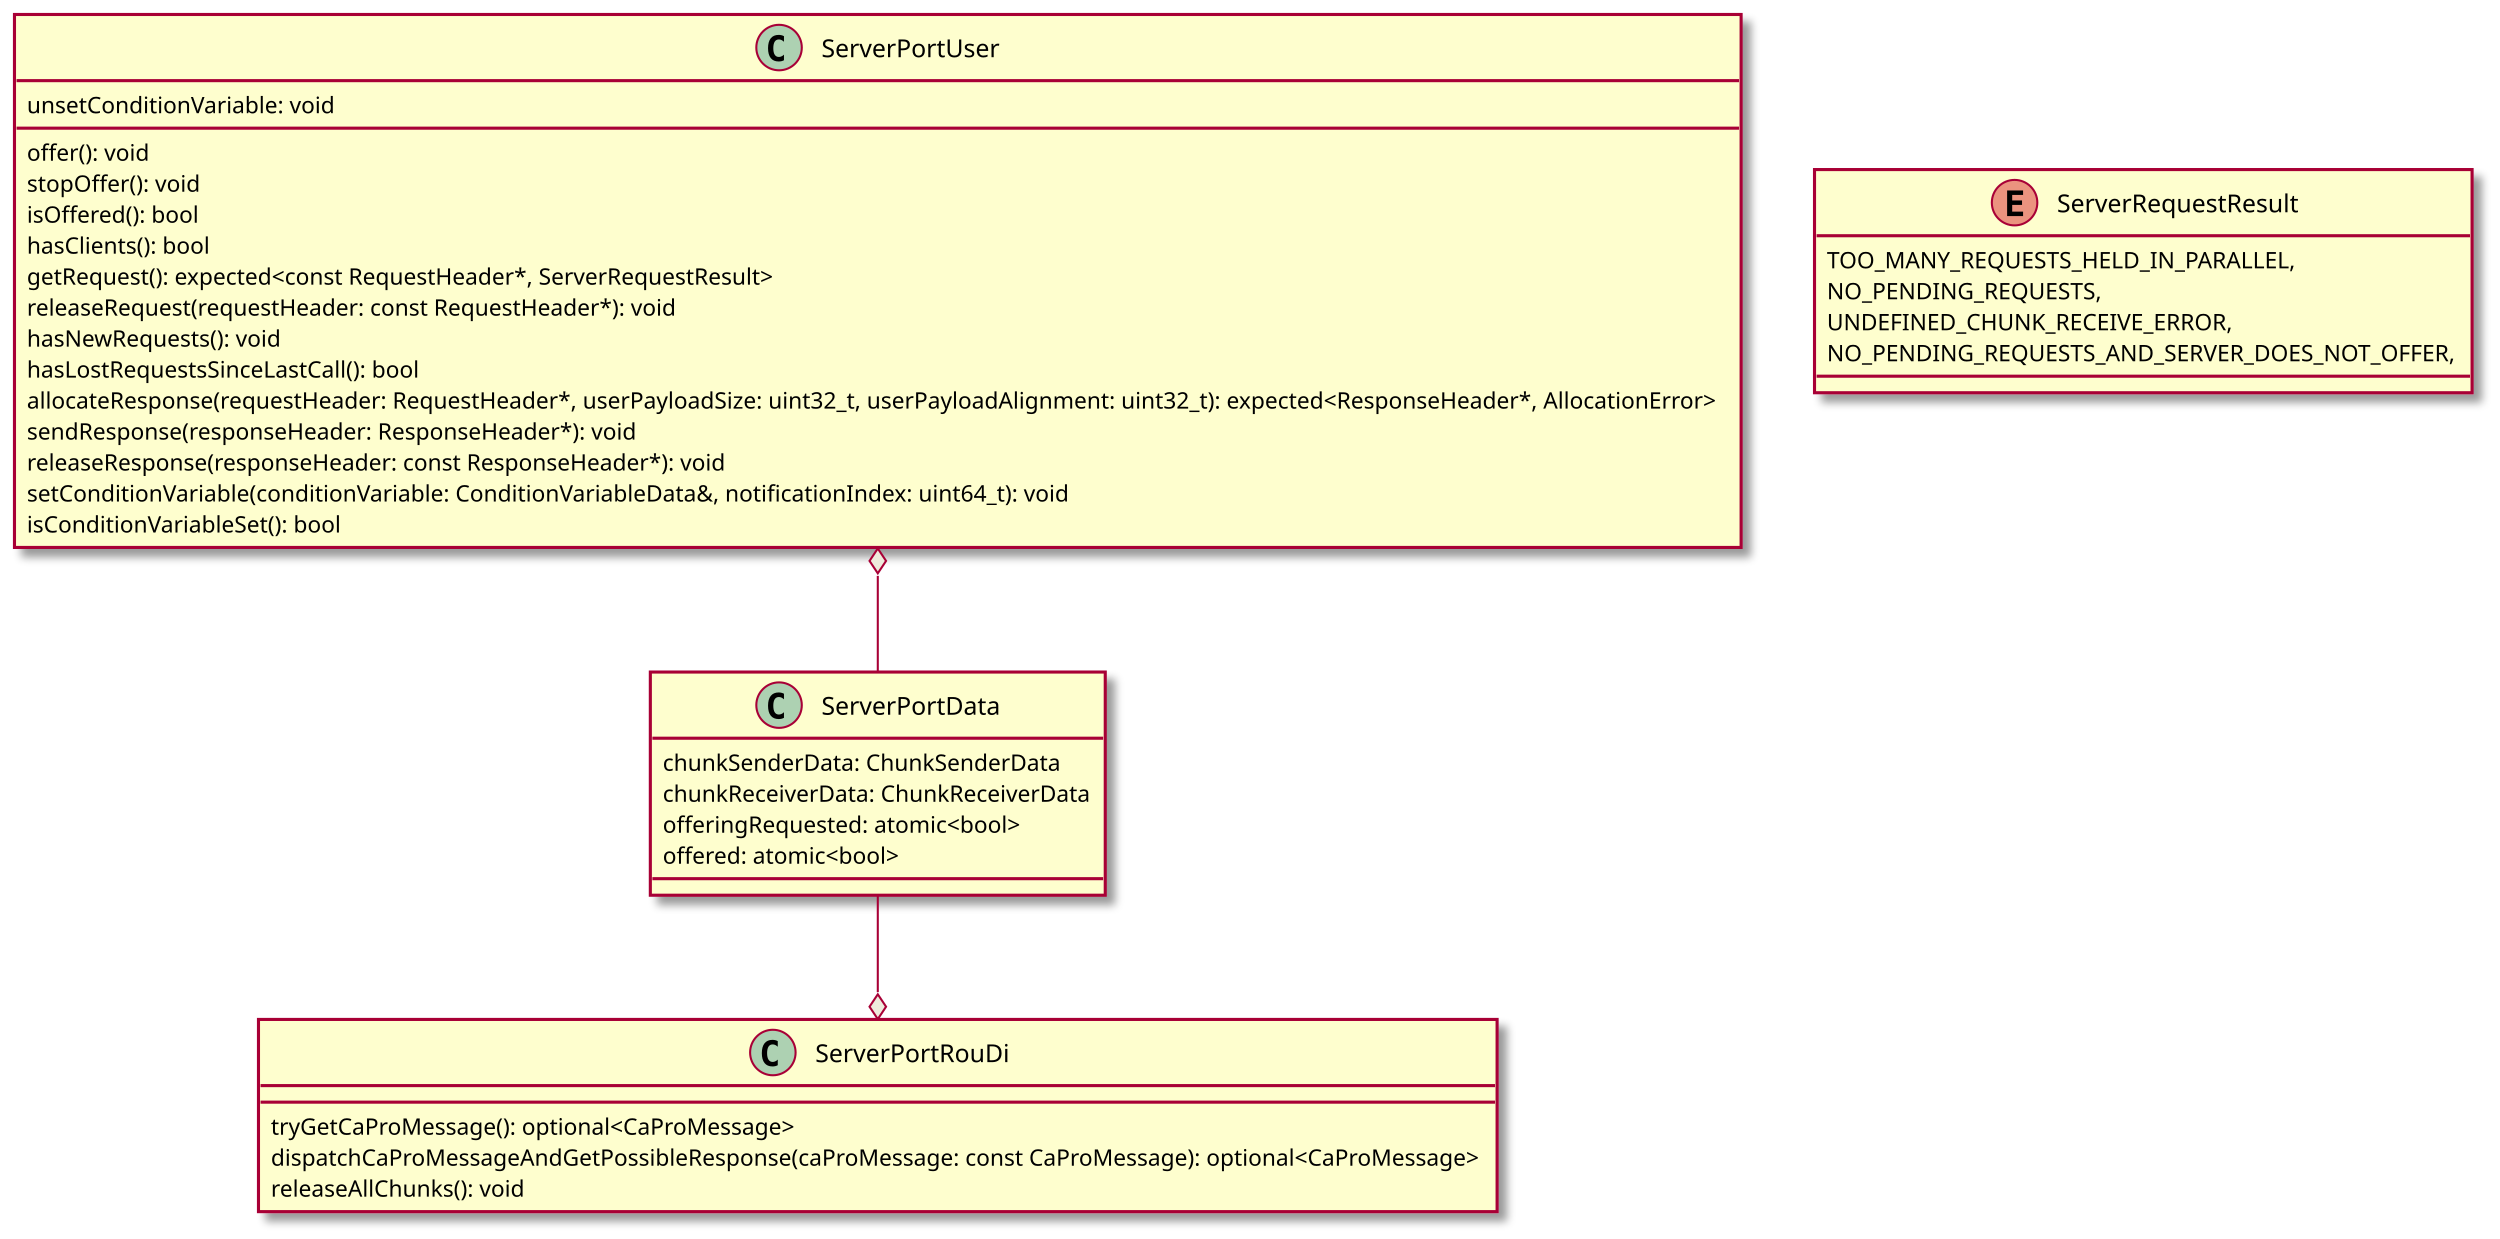
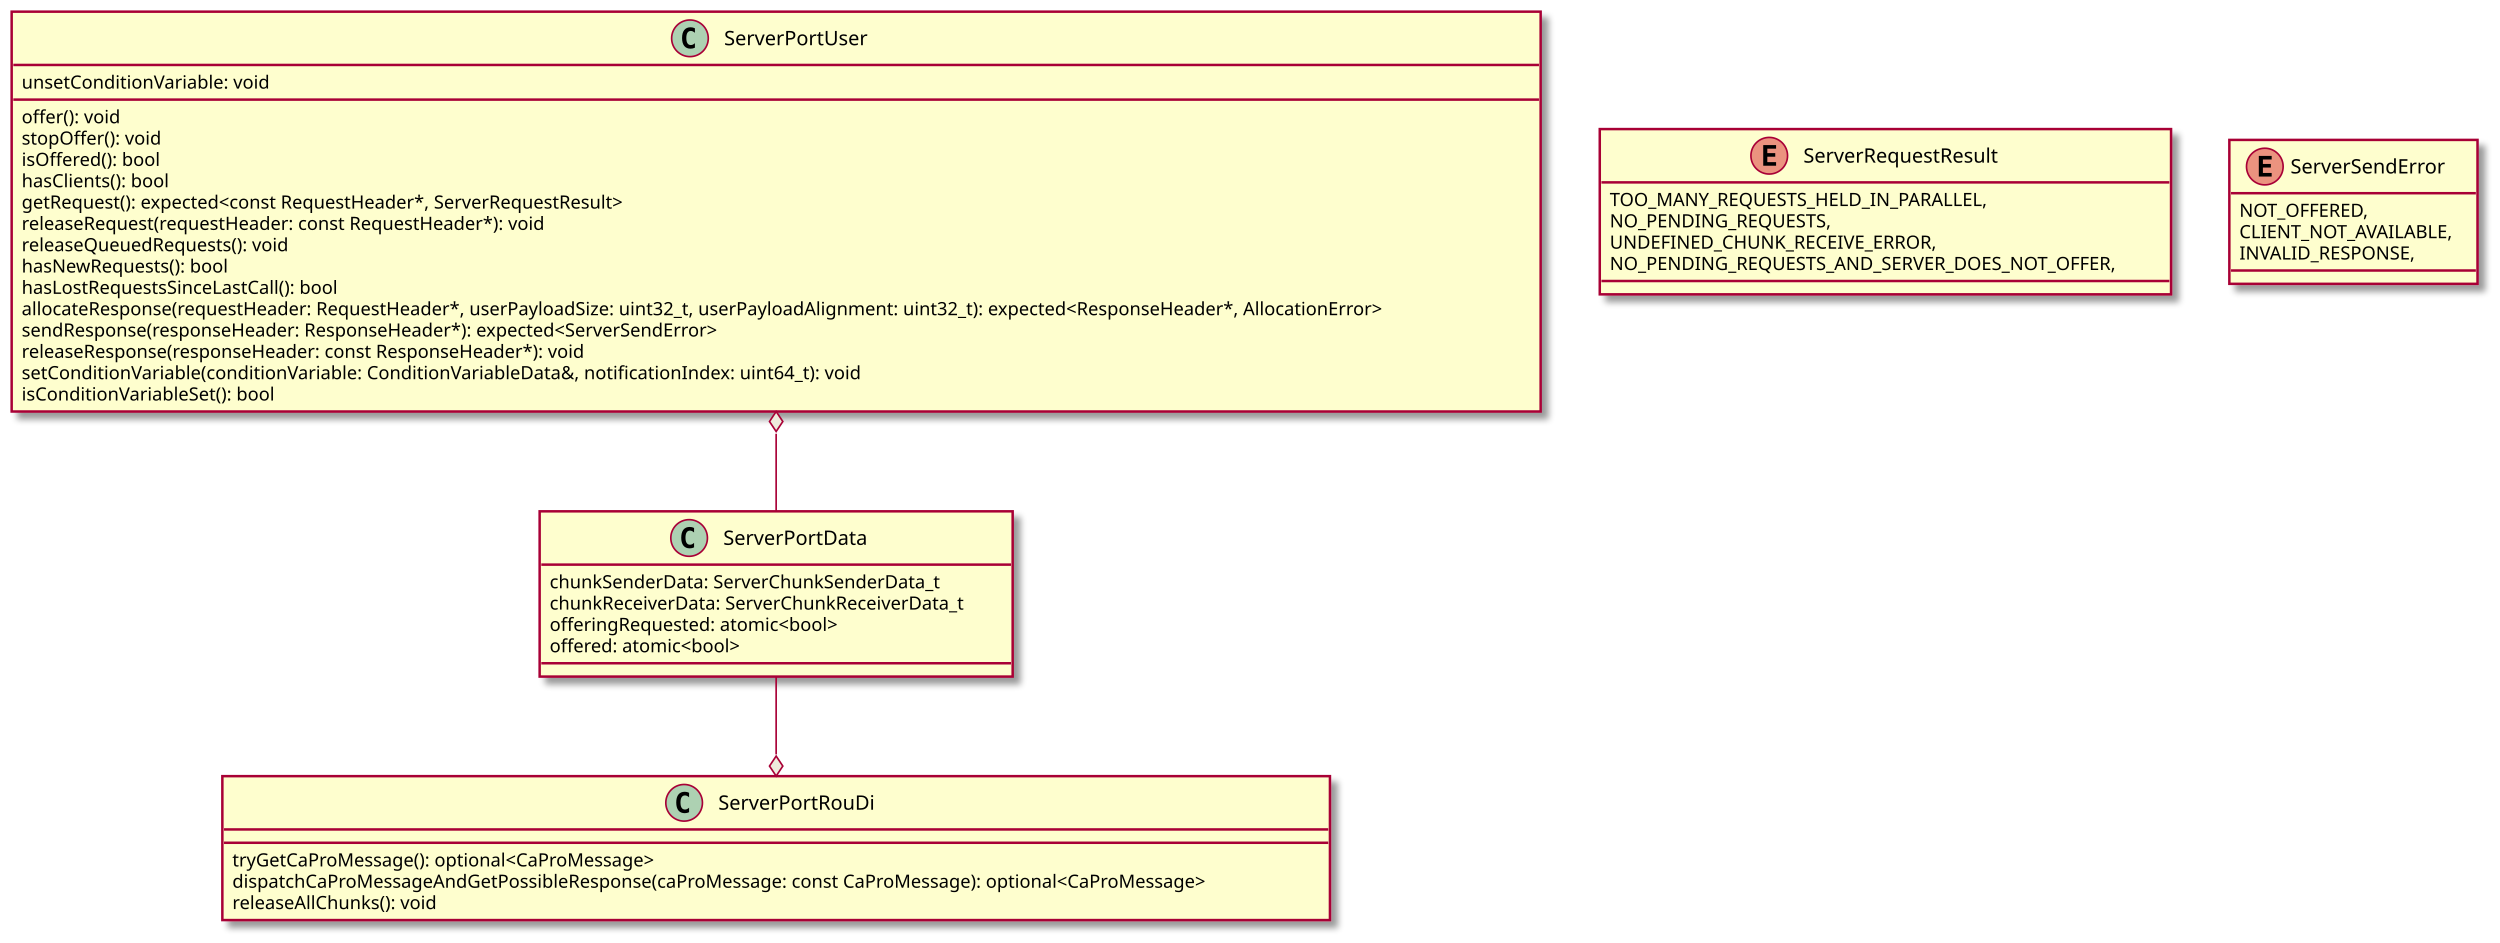
- <svg xmlns="http://www.w3.org/2000/svg" contentScriptType="application/ecmascript" contentStyleType="text/css" height="599px" preserveAspectRatio="none" style="width:1209px;height:599px;background:#EEEBDC;" version="1.1" viewBox="0 0 1209 599" width="1209px" zoomAndPan="magnify">
+ <svg xmlns="http://www.w3.org/2000/svg" contentScriptType="application/ecmascript" contentStyleType="text/css" height="566px" preserveAspectRatio="none" style="width:1501px;height:566px;background:#EEEBDC;" version="1.1" viewBox="0 0 1501 566" width="1501px" zoomAndPan="magnify">
  <defs>
-     <filter height="300%" id="f1rmy4q7rk7t4s" width="300%" x="-1" y="-1">
+     <filter height="300%" id="f1jiny21c421nw" width="300%" x="-1" y="-1">
      <feGaussianBlur result="blurOut" stdDeviation="2.0" />
      <feColorMatrix in="blurOut" result="blurOut2" type="matrix" values="0 0 0 0 0 0 0 0 0 0 0 0 0 0 0 0 0 0 .4 0" />
      <feOffset dx="4.0" dy="4.0" in="blurOut2" result="blurOut3" />
      <feBlend in="SourceGraphic" in2="blurOut3" mode="normal" />
    </filter>
  </defs>
  <g>
-     <rect codeLine="2" fill="#FEFECE" filter="url(#f1rmy4q7rk7t4s)" height="107.928" id="ServerPortData" style="stroke:#A80036;stroke-width:1.5;" width="220" x="314.5" y="325" />
-     <ellipse cx="376.75" cy="341" fill="#ADD1B2" rx="11" ry="11" style="stroke:#A80036;stroke-width:1.0;" />
-     <path d="M376.547,347.734 Q374.062,347.734 372.734,346.094 Q371.422,344.422 371.422,341.312 Q371.422,338.188 372.734,336.531 Q374.062,334.875 376.547,334.875 Q377.266,334.875 377.922,335.031 Q378.562,335.188 379.125,335.484 L379.125,338.203 Q378.766,337.859 378.469,337.672 Q378.172,337.469 377.906,337.344 Q377.594,337.203 377.281,337.141 Q376.984,337.078 376.672,337.078 Q375.344,337.078 374.656,338.141 Q373.969,339.234 373.969,341.312 Q373.969,343.406 374.656,344.469 Q375.344,345.547 376.672,345.547 Q377.312,345.547 377.906,345.266 Q378.203,345.141 378.484,344.953 Q378.781,344.75 379.125,344.422 L379.125,347.141 Q378.547,347.438 377.906,347.594 Q377.281,347.734 376.547,347.734 Z " fill="#000000" />
-     <text fill="#000000" font-family="sans-serif" font-size="12" lengthAdjust="spacing" textLength="87" x="397.25" y="345.656">ServerPortData</text>
-     <line style="stroke:#A80036;stroke-width:1.5;" x1="315.5" x2="533.5" y1="357" y2="357" />
-     <text fill="#000000" font-family="sans-serif" font-size="11" lengthAdjust="spacing" textLength="194" x="320.5" y="372.759">chunkSenderData: ChunkSenderData</text>
-     <text fill="#000000" font-family="sans-serif" font-size="11" lengthAdjust="spacing" textLength="208" x="320.5" y="387.741">chunkReceiverData: ChunkReceiverData</text>
-     <text fill="#000000" font-family="sans-serif" font-size="11" lengthAdjust="spacing" textLength="175" x="320.5" y="402.723">offeringRequested: atomic&lt;bool&gt;</text>
-     <text fill="#000000" font-family="sans-serif" font-size="11" lengthAdjust="spacing" textLength="116" x="320.5" y="417.705">offered: atomic&lt;bool&gt;</text>
-     <line style="stroke:#A80036;stroke-width:1.5;" x1="315.5" x2="533.5" y1="424.928" y2="424.928" />
-     <rect codeLine="10" fill="#FEFECE" filter="url(#f1rmy4q7rk7t4s)" height="107.928" id="ServerRequestResult" style="stroke:#A80036;stroke-width:1.5;" width="318" x="877.5" y="82" />
-     <ellipse cx="974.25" cy="98" fill="#EB937F" rx="11" ry="11" style="stroke:#A80036;stroke-width:1.0;" />
-     <path d="M970.641,92.109 L978.359,92.109 L978.359,94.266 L973.094,94.266 L973.094,96.938 L977.859,96.938 L977.859,99.094 L973.094,99.094 L973.094,102.344 L978.359,102.344 L978.359,104.5 L970.641,104.5 L970.641,92.109 Z " fill="#000000" />
-     <text fill="#000000" font-family="sans-serif" font-size="12" lengthAdjust="spacing" textLength="116" x="994.75" y="102.656">ServerRequestResult</text>
-     <line style="stroke:#A80036;stroke-width:1.5;" x1="878.5" x2="1194.5" y1="114" y2="114" />
-     <text fill="#000000" font-family="sans-serif" font-size="11" lengthAdjust="spacing" textLength="229" x="883.5" y="129.759">TOO_MANY_REQUESTS_HELD_IN_PARALLEL,</text>
-     <text fill="#000000" font-family="sans-serif" font-size="11" lengthAdjust="spacing" textLength="133" x="883.5" y="144.741">NO_PENDING_REQUESTS,</text>
-     <text fill="#000000" font-family="sans-serif" font-size="11" lengthAdjust="spacing" textLength="197" x="883.5" y="159.723">UNDEFINED_CHUNK_RECEIVE_ERROR,</text>
-     <text fill="#000000" font-family="sans-serif" font-size="11" lengthAdjust="spacing" textLength="306" x="883.5" y="174.705">NO_PENDING_REQUESTS_AND_SERVER_DOES_NOT_OFFER,</text>
-     <line style="stroke:#A80036;stroke-width:1.5;" x1="878.5" x2="1194.5" y1="181.928" y2="181.928" />
-     <rect codeLine="17" fill="#FEFECE" filter="url(#f1rmy4q7rk7t4s)" height="257.746" id="ServerPortUser" style="stroke:#A80036;stroke-width:1.5;" width="835" x="7" y="7" />
-     <ellipse cx="376.75" cy="23" fill="#ADD1B2" rx="11" ry="11" style="stroke:#A80036;stroke-width:1.0;" />
-     <path d="M376.547,29.734 Q374.062,29.734 372.734,28.094 Q371.422,26.422 371.422,23.312 Q371.422,20.188 372.734,18.531 Q374.062,16.875 376.547,16.875 Q377.266,16.875 377.922,17.031 Q378.562,17.188 379.125,17.484 L379.125,20.203 Q378.766,19.859 378.469,19.672 Q378.172,19.469 377.906,19.344 Q377.594,19.203 377.281,19.141 Q376.984,19.078 376.672,19.078 Q375.344,19.078 374.656,20.141 Q373.969,21.234 373.969,23.312 Q373.969,25.406 374.656,26.469 Q375.344,27.547 376.672,27.547 Q377.312,27.547 377.906,27.266 Q378.203,27.141 378.484,26.953 Q378.781,26.75 379.125,26.422 L379.125,29.141 Q378.547,29.438 377.906,29.594 Q377.281,29.734 376.547,29.734 Z " fill="#000000" />
-     <text fill="#000000" font-family="sans-serif" font-size="12" lengthAdjust="spacing" textLength="87" x="397.25" y="27.656">ServerPortUser</text>
-     <line style="stroke:#A80036;stroke-width:1.5;" x1="8" x2="841" y1="39" y2="39" />
-     <text fill="#000000" font-family="sans-serif" font-size="11" lengthAdjust="spacing" textLength="153" x="13" y="54.759">unsetConditionVariable: void</text>
-     <line style="stroke:#A80036;stroke-width:1.5;" x1="8" x2="841" y1="61.982" y2="61.982" />
-     <text fill="#000000" font-family="sans-serif" font-size="11" lengthAdjust="spacing" textLength="61" x="13" y="77.741">offer(): void</text>
-     <text fill="#000000" font-family="sans-serif" font-size="11" lengthAdjust="spacing" textLength="86" x="13" y="92.723">stopOffer(): void</text>
-     <text fill="#000000" font-family="sans-serif" font-size="11" lengthAdjust="spacing" textLength="85" x="13" y="107.705">isOffered(): bool</text>
-     <text fill="#000000" font-family="sans-serif" font-size="11" lengthAdjust="spacing" textLength="89" x="13" y="122.686">hasClients(): bool</text>
-     <text fill="#000000" font-family="sans-serif" font-size="11" lengthAdjust="spacing" textLength="361" x="13" y="137.668">getRequest(): expected&lt;const RequestHeader*, ServerRequestResult&gt;</text>
-     <text fill="#000000" font-family="sans-serif" font-size="11" lengthAdjust="spacing" textLength="315" x="13" y="152.65">releaseRequest(requestHeader: const RequestHeader*): void</text>
-     <text fill="#000000" font-family="sans-serif" font-size="11" lengthAdjust="spacing" textLength="123" x="13" y="167.632">hasNewRequests(): void</text>
-     <text fill="#000000" font-family="sans-serif" font-size="11" lengthAdjust="spacing" textLength="190" x="13" y="182.614">hasLostRequestsSinceLastCall(): bool</text>
-     <text fill="#000000" font-family="sans-serif" font-size="11" lengthAdjust="spacing" textLength="823" x="13" y="197.596">allocateResponse(requestHeader: RequestHeader*, userPayloadSize: uint32_t, userPayloadAlignment: uint32_t): expected&lt;ResponseHeader*, AllocationError&gt;</text>
-     <text fill="#000000" font-family="sans-serif" font-size="11" lengthAdjust="spacing" textLength="296" x="13" y="212.578">sendResponse(responseHeader: ResponseHeader*): void</text>
-     <text fill="#000000" font-family="sans-serif" font-size="11" lengthAdjust="spacing" textLength="339" x="13" y="227.56">releaseResponse(responseHeader: const ResponseHeader*): void</text>
-     <text fill="#000000" font-family="sans-serif" font-size="11" lengthAdjust="spacing" textLength="515" x="13" y="242.542">setConditionVariable(conditionVariable: ConditionVariableData&amp;, notificationIndex: uint64_t): void</text>
-     <text fill="#000000" font-family="sans-serif" font-size="11" lengthAdjust="spacing" textLength="155" x="13" y="257.524">isConditionVariableSet(): bool</text>
-     <rect codeLine="34" fill="#FEFECE" filter="url(#f1rmy4q7rk7t4s)" height="92.946" id="ServerPortRouDi" style="stroke:#A80036;stroke-width:1.5;" width="599" x="125" y="493" />
-     <ellipse cx="373.75" cy="509" fill="#ADD1B2" rx="11" ry="11" style="stroke:#A80036;stroke-width:1.0;" />
-     <path d="M373.547,515.734 Q371.062,515.734 369.734,514.094 Q368.422,512.422 368.422,509.312 Q368.422,506.188 369.734,504.531 Q371.062,502.875 373.547,502.875 Q374.266,502.875 374.922,503.031 Q375.562,503.188 376.125,503.484 L376.125,506.203 Q375.766,505.859 375.469,505.672 Q375.172,505.469 374.906,505.344 Q374.594,505.203 374.281,505.141 Q373.984,505.078 373.672,505.078 Q372.344,505.078 371.656,506.141 Q370.969,507.234 370.969,509.312 Q370.969,511.406 371.656,512.469 Q372.344,513.547 373.672,513.547 Q374.312,513.547 374.906,513.266 Q375.203,513.141 375.484,512.953 Q375.781,512.75 376.125,512.422 L376.125,515.141 Q375.547,515.438 374.906,515.594 Q374.281,515.734 373.547,515.734 Z " fill="#000000" />
-     <text fill="#000000" font-family="sans-serif" font-size="12" lengthAdjust="spacing" textLength="93" x="394.25" y="513.656">ServerPortRouDi</text>
-     <line style="stroke:#A80036;stroke-width:1.5;" x1="126" x2="723" y1="525" y2="525" />
-     <line style="stroke:#A80036;stroke-width:1.5;" x1="126" x2="723" y1="533" y2="533" />
-     <text fill="#000000" font-family="sans-serif" font-size="11" lengthAdjust="spacing" textLength="255" x="131" y="548.759">tryGetCaProMessage(): optional&lt;CaProMessage&gt;</text>
-     <text fill="#000000" font-family="sans-serif" font-size="11" lengthAdjust="spacing" textLength="587" x="131" y="563.741">dispatchCaProMessageAndGetPossibleResponse(caProMessage: const CaProMessage): optional&lt;CaProMessage&gt;</text>
-     <text fill="#000000" font-family="sans-serif" font-size="11" lengthAdjust="spacing" textLength="124" x="131" y="578.723">releaseAllChunks(): void</text>
-     <path codeLine="40" d="M424.5,278.5 C424.5,294.89 424.5,310.75 424.5,324.8 " fill="none" id="ServerPortUser-backto-ServerPortData" style="stroke:#A80036;stroke-width:1.0;" />
-     <polygon fill="#EEEBDC" points="424.5,265.26,420.5,271.26,424.5,277.26,428.5,271.26,424.5,265.26" style="stroke:#A80036;stroke-width:1.0;" />
-     <path codeLine="41" d="M424.5,433.22 C424.5,448.17 424.5,464.52 424.5,479.78 " fill="none" id="ServerPortData-to-ServerPortRouDi" style="stroke:#A80036;stroke-width:1.0;" />
-     <polygon fill="#EEEBDC" points="424.5,492.84,428.5,486.84,424.5,480.84,420.5,486.84,424.5,492.84" style="stroke:#A80036;stroke-width:1.0;" />
+     <rect codeLine="2" fill="#FEFECE" filter="url(#f1jiny21c421nw)" height="99.219" id="ServerPortData" style="stroke:#A80036;stroke-width:1.5;" width="284" x="324" y="307" />
+     <ellipse cx="413.75" cy="323" fill="#ADD1B2" rx="11" ry="11" style="stroke:#A80036;stroke-width:1.0;" />
+     <path d="M416.719,328.641 Q416.141,328.938 415.5,329.078 Q414.859,329.234 414.156,329.234 Q411.656,329.234 410.328,327.594 Q409.016,325.938 409.016,322.812 Q409.016,319.688 410.328,318.031 Q411.656,316.375 414.156,316.375 Q414.859,316.375 415.5,316.531 Q416.156,316.688 416.719,316.984 L416.719,319.703 Q416.094,319.125 415.5,318.859 Q414.906,318.578 414.281,318.578 Q412.938,318.578 412.25,319.656 Q411.562,320.719 411.562,322.812 Q411.562,324.906 412.25,325.984 Q412.938,327.047 414.281,327.047 Q414.906,327.047 415.5,326.781 Q416.094,326.5 416.719,325.922 L416.719,328.641 Z " fill="#000000" />
+     <text fill="#000000" font-family="sans-serif" font-size="12" lengthAdjust="spacing" textLength="96" x="434.25" y="327.154">ServerPortData</text>
+     <line style="stroke:#A80036;stroke-width:1.5;" x1="325" x2="607" y1="339" y2="339" />
+     <text fill="#000000" font-family="sans-serif" font-size="11" lengthAdjust="spacing" textLength="258" x="330" y="353.21">chunkSenderData: ServerChunkSenderData_t</text>
+     <text fill="#000000" font-family="sans-serif" font-size="11" lengthAdjust="spacing" textLength="272" x="330" y="366.015">chunkReceiverData: ServerChunkReceiverData_t</text>
+     <text fill="#000000" font-family="sans-serif" font-size="11" lengthAdjust="spacing" textLength="192" x="330" y="378.82">offeringRequested: atomic&lt;bool&gt;</text>
+     <text fill="#000000" font-family="sans-serif" font-size="11" lengthAdjust="spacing" textLength="129" x="330" y="391.625">offered: atomic&lt;bool&gt;</text>
+     <line style="stroke:#A80036;stroke-width:1.5;" x1="325" x2="607" y1="398.219" y2="398.219" />
+     <rect codeLine="10" fill="#FEFECE" filter="url(#f1jiny21c421nw)" height="99.219" id="ServerRequestResult" style="stroke:#A80036;stroke-width:1.5;" width="343" x="960.5" y="77.5" />
+     <ellipse cx="1062.25" cy="93.5" fill="#EB937F" rx="11" ry="11" style="stroke:#A80036;stroke-width:1.0;" />
+     <path d="M1066.359,99.5 L1058.641,99.5 L1058.641,87.109 L1066.359,87.109 L1066.359,89.266 L1061.094,89.266 L1061.094,91.938 L1065.859,91.938 L1065.859,94.094 L1061.094,94.094 L1061.094,97.344 L1066.359,97.344 L1066.359,99.5 Z " fill="#000000" />
+     <text fill="#000000" font-family="sans-serif" font-size="12" lengthAdjust="spacing" textLength="131" x="1082.75" y="97.654">ServerRequestResult</text>
+     <line style="stroke:#A80036;stroke-width:1.5;" x1="961.5" x2="1302.5" y1="109.5" y2="109.5" />
+     <text fill="#000000" font-family="sans-serif" font-size="11" lengthAdjust="spacing" textLength="244" x="966.5" y="123.71">TOO_MANY_REQUESTS_HELD_IN_PARALLEL,</text>
+     <text fill="#000000" font-family="sans-serif" font-size="11" lengthAdjust="spacing" textLength="144" x="966.5" y="136.515">NO_PENDING_REQUESTS,</text>
+     <text fill="#000000" font-family="sans-serif" font-size="11" lengthAdjust="spacing" textLength="207" x="966.5" y="149.32">UNDEFINED_CHUNK_RECEIVE_ERROR,</text>
+     <text fill="#000000" font-family="sans-serif" font-size="11" lengthAdjust="spacing" textLength="331" x="966.5" y="162.125">NO_PENDING_REQUESTS_AND_SERVER_DOES_NOT_OFFER,</text>
+     <line style="stroke:#A80036;stroke-width:1.5;" x1="961.5" x2="1302.5" y1="168.719" y2="168.719" />
+     <rect codeLine="17" fill="#FEFECE" filter="url(#f1jiny21c421nw)" height="86.414" id="ServerSendError" style="stroke:#A80036;stroke-width:1.5;" width="149" x="1338.5" y="84" />
+     <ellipse cx="1359.8" cy="100" fill="#EB937F" rx="11" ry="11" style="stroke:#A80036;stroke-width:1.0;" />
+     <path d="M1363.909,106 L1356.191,106 L1356.191,93.609 L1363.909,93.609 L1363.909,95.766 L1358.644,95.766 L1358.644,98.438 L1363.409,98.438 L1363.409,100.594 L1358.644,100.594 L1358.644,103.844 L1363.909,103.844 L1363.909,106 Z " fill="#000000" />
+     <text fill="#000000" font-family="sans-serif" font-size="12" lengthAdjust="spacing" textLength="103" x="1375.2" y="104.154">ServerSendError</text>
+     <line style="stroke:#A80036;stroke-width:1.5;" x1="1339.5" x2="1486.5" y1="116" y2="116" />
+     <text fill="#000000" font-family="sans-serif" font-size="11" lengthAdjust="spacing" textLength="84" x="1344.5" y="130.21">NOT_OFFERED,</text>
+     <text fill="#000000" font-family="sans-serif" font-size="11" lengthAdjust="spacing" textLength="137" x="1344.5" y="143.015">CLIENT_NOT_AVAILABLE,</text>
+     <text fill="#000000" font-family="sans-serif" font-size="11" lengthAdjust="spacing" textLength="113" x="1344.5" y="155.82">INVALID_RESPONSE,</text>
+     <line style="stroke:#A80036;stroke-width:1.5;" x1="1339.5" x2="1486.5" y1="162.414" y2="162.414" />
+     <rect codeLine="23" fill="#FEFECE" filter="url(#f1jiny21c421nw)" height="240.07" id="ServerPortUser" style="stroke:#A80036;stroke-width:1.5;" width="918" x="7" y="7" />
+     <ellipse cx="414.25" cy="23" fill="#ADD1B2" rx="11" ry="11" style="stroke:#A80036;stroke-width:1.0;" />
+     <path d="M417.219,28.641 Q416.641,28.938 416,29.078 Q415.359,29.234 414.656,29.234 Q412.156,29.234 410.828,27.594 Q409.516,25.938 409.516,22.812 Q409.516,19.688 410.828,18.031 Q412.156,16.375 414.656,16.375 Q415.359,16.375 416,16.531 Q416.656,16.688 417.219,16.984 L417.219,19.703 Q416.594,19.125 416,18.859 Q415.406,18.578 414.781,18.578 Q413.438,18.578 412.75,19.656 Q412.062,20.719 412.062,22.812 Q412.062,24.906 412.75,25.984 Q413.438,27.047 414.781,27.047 Q415.406,27.047 416,26.781 Q416.594,26.5 417.219,25.922 L417.219,28.641 Z " fill="#000000" />
+     <text fill="#000000" font-family="sans-serif" font-size="12" lengthAdjust="spacing" textLength="95" x="434.75" y="27.154">ServerPortUser</text>
+     <line style="stroke:#A80036;stroke-width:1.5;" x1="8" x2="924" y1="39" y2="39" />
+     <text fill="#000000" font-family="sans-serif" font-size="11" lengthAdjust="spacing" textLength="162" x="13" y="53.21">unsetConditionVariable: void</text>
+     <line style="stroke:#A80036;stroke-width:1.5;" x1="8" x2="924" y1="59.805" y2="59.805" />
+     <text fill="#000000" font-family="sans-serif" font-size="11" lengthAdjust="spacing" textLength="66" x="13" y="74.015">offer(): void</text>
+     <text fill="#000000" font-family="sans-serif" font-size="11" lengthAdjust="spacing" textLength="93" x="13" y="86.82">stopOffer(): void</text>
+     <text fill="#000000" font-family="sans-serif" font-size="11" lengthAdjust="spacing" textLength="93" x="13" y="99.624">isOffered(): bool</text>
+     <text fill="#000000" font-family="sans-serif" font-size="11" lengthAdjust="spacing" textLength="100" x="13" y="112.429">hasClients(): bool</text>
+     <text fill="#000000" font-family="sans-serif" font-size="11" lengthAdjust="spacing" textLength="404" x="13" y="125.234">getRequest(): expected&lt;const RequestHeader*, ServerRequestResult&gt;</text>
+     <text fill="#000000" font-family="sans-serif" font-size="11" lengthAdjust="spacing" textLength="349" x="13" y="138.039">releaseRequest(requestHeader: const RequestHeader*): void</text>
+     <text fill="#000000" font-family="sans-serif" font-size="11" lengthAdjust="spacing" textLength="179" x="13" y="150.843">releaseQueuedRequests(): void</text>
+     <text fill="#000000" font-family="sans-serif" font-size="11" lengthAdjust="spacing" textLength="138" x="13" y="163.648">hasNewRequests(): bool</text>
+     <text fill="#000000" font-family="sans-serif" font-size="11" lengthAdjust="spacing" textLength="214" x="13" y="176.453">hasLostRequestsSinceLastCall(): bool</text>
+     <text fill="#000000" font-family="sans-serif" font-size="11" lengthAdjust="spacing" textLength="906" x="13" y="189.257">allocateResponse(requestHeader: RequestHeader*, userPayloadSize: uint32_t, userPayloadAlignment: uint32_t): expected&lt;ResponseHeader*, AllocationError&gt;</text>
+     <text fill="#000000" font-family="sans-serif" font-size="11" lengthAdjust="spacing" textLength="471" x="13" y="202.062">sendResponse(responseHeader: ResponseHeader*): expected&lt;ServerSendError&gt;</text>
+     <text fill="#000000" font-family="sans-serif" font-size="11" lengthAdjust="spacing" textLength="379" x="13" y="214.867">releaseResponse(responseHeader: const ResponseHeader*): void</text>
+     <text fill="#000000" font-family="sans-serif" font-size="11" lengthAdjust="spacing" textLength="549" x="13" y="227.671">setConditionVariable(conditionVariable: ConditionVariableData&amp;, notificationIndex: uint64_t): void</text>
+     <text fill="#000000" font-family="sans-serif" font-size="11" lengthAdjust="spacing" textLength="168" x="13" y="240.476">isConditionVariableSet(): bool</text>
+     <rect codeLine="41" fill="#FEFECE" filter="url(#f1jiny21c421nw)" height="86.414" id="ServerPortRouDi" style="stroke:#A80036;stroke-width:1.5;" width="665" x="133.5" y="466" />
+     <ellipse cx="410.75" cy="482" fill="#ADD1B2" rx="11" ry="11" style="stroke:#A80036;stroke-width:1.0;" />
+     <path d="M413.719,487.641 Q413.141,487.938 412.5,488.078 Q411.859,488.234 411.156,488.234 Q408.656,488.234 407.328,486.594 Q406.016,484.938 406.016,481.812 Q406.016,478.688 407.328,477.031 Q408.656,475.375 411.156,475.375 Q411.859,475.375 412.5,475.531 Q413.156,475.688 413.719,475.984 L413.719,478.703 Q413.094,478.125 412.5,477.859 Q411.906,477.578 411.281,477.578 Q409.938,477.578 409.25,478.656 Q408.562,479.719 408.562,481.812 Q408.562,483.906 409.25,484.984 Q409.938,486.047 411.281,486.047 Q411.906,486.047 412.5,485.781 Q413.094,485.5 413.719,484.922 L413.719,487.641 Z " fill="#000000" />
+     <text fill="#000000" font-family="sans-serif" font-size="12" lengthAdjust="spacing" textLength="102" x="431.25" y="486.154">ServerPortRouDi</text>
+     <line style="stroke:#A80036;stroke-width:1.5;" x1="134.5" x2="797.5" y1="498" y2="498" />
+     <line style="stroke:#A80036;stroke-width:1.5;" x1="134.5" x2="797.5" y1="506" y2="506" />
+     <text fill="#000000" font-family="sans-serif" font-size="11" lengthAdjust="spacing" textLength="284" x="139.5" y="520.21">tryGetCaProMessage(): optional&lt;CaProMessage&gt;</text>
+     <text fill="#000000" font-family="sans-serif" font-size="11" lengthAdjust="spacing" textLength="653" x="139.5" y="533.015">dispatchCaProMessageAndGetPossibleResponse(caProMessage: const CaProMessage): optional&lt;CaProMessage&gt;</text>
+     <text fill="#000000" font-family="sans-serif" font-size="11" lengthAdjust="spacing" textLength="137" x="139.5" y="545.82">releaseAllChunks(): void</text>
+     <path codeLine="47" d="M466,260.42 C466,276.95 466,292.93 466,306.93 " fill="none" id="ServerPortUser-backto-ServerPortData" style="stroke:#A80036;stroke-width:1.0;" />
+     <polygon fill="#EEEBDC" points="466,247.08,462,253.08,466,259.08,470,253.08,466,247.08" style="stroke:#A80036;stroke-width:1.0;" />
+     <path codeLine="48" d="M466,406.36 C466,421.23 466,437.68 466,452.93 " fill="none" id="ServerPortData-to-ServerPortRouDi" style="stroke:#A80036;stroke-width:1.0;" />
+     <polygon fill="#EEEBDC" points="466,465.95,470,459.95,466,453.95,462,459.95,466,465.95" style="stroke:#A80036;stroke-width:1.0;" />
  </g>
</svg>
